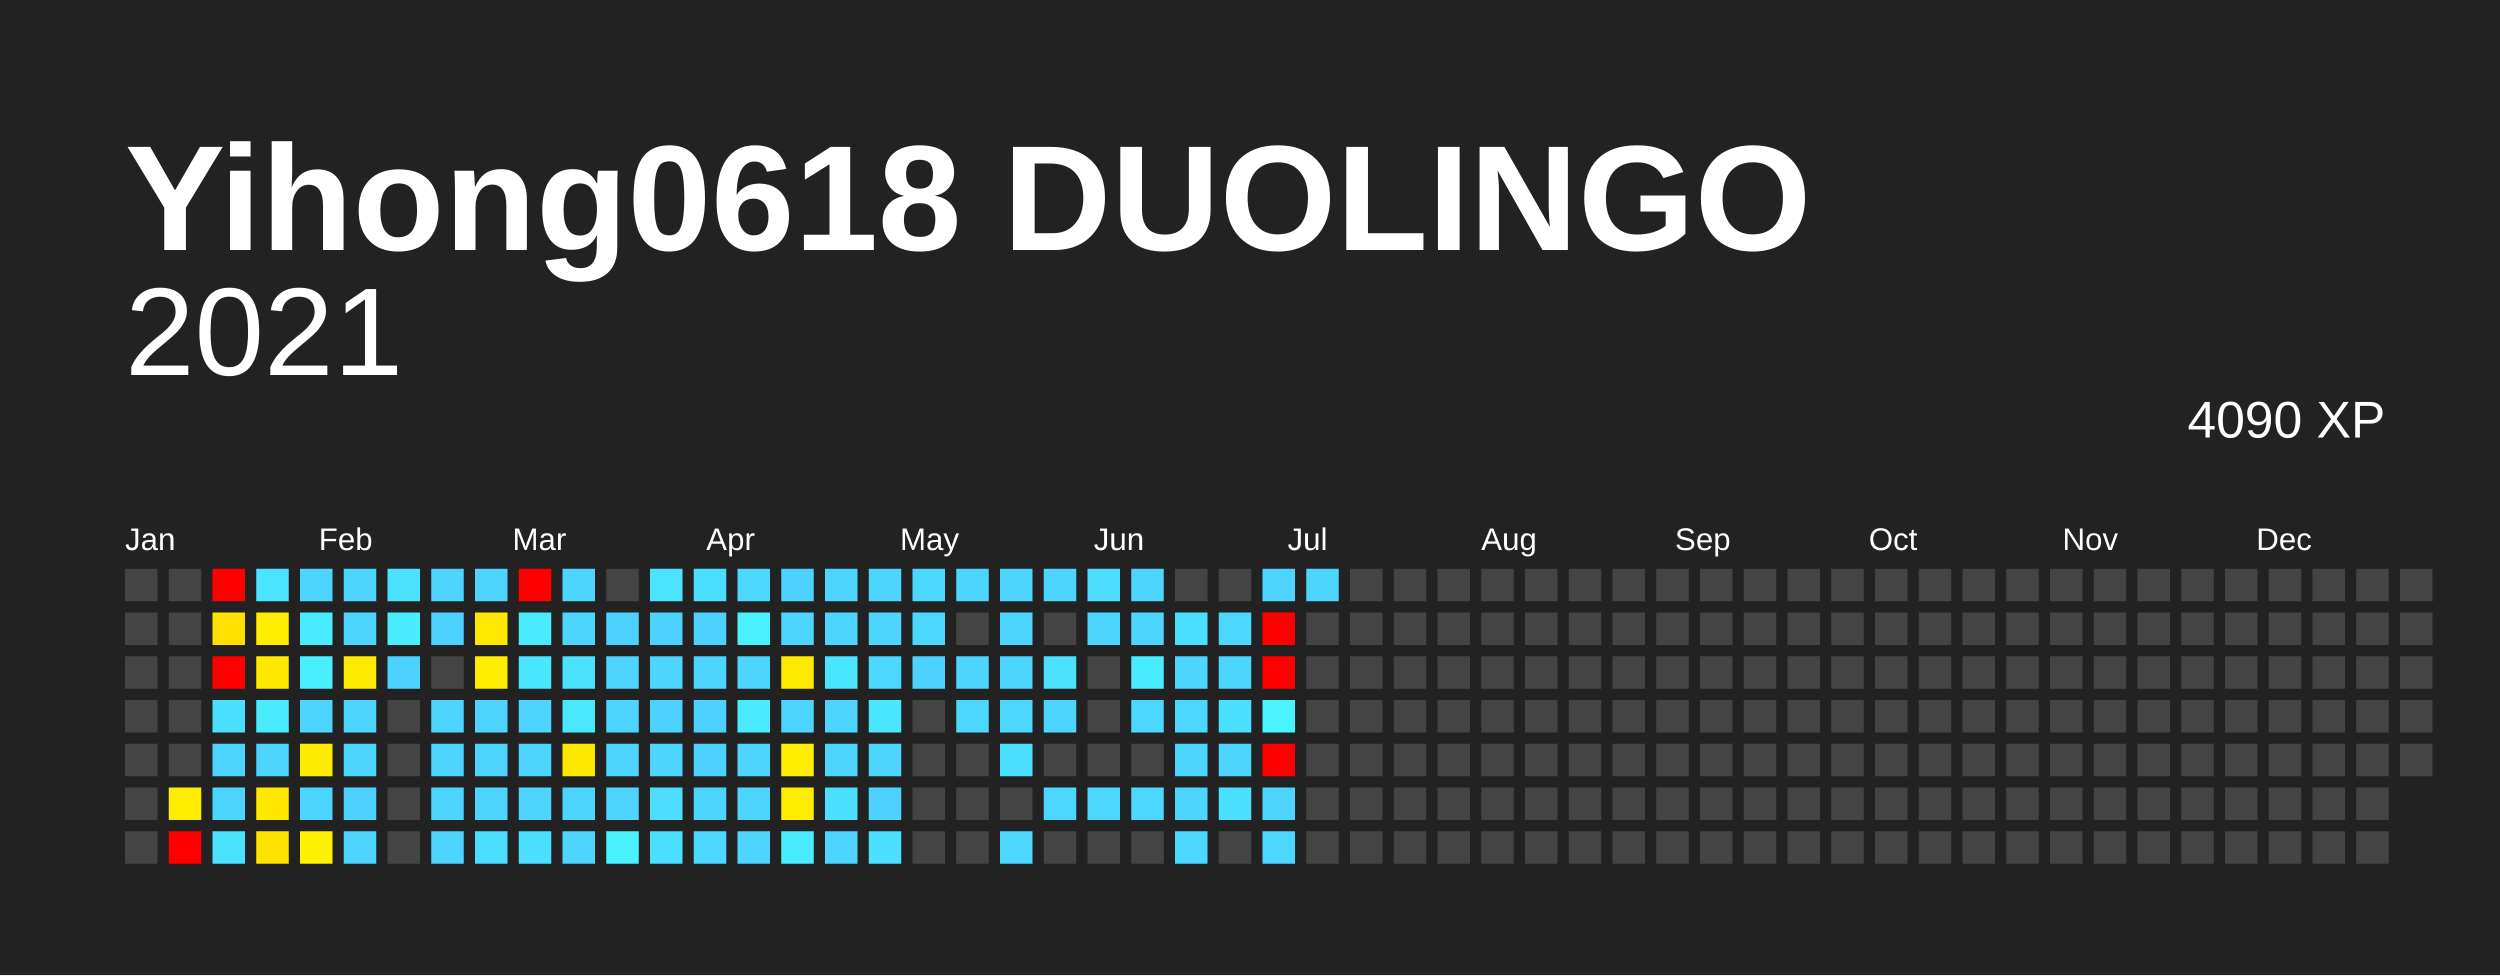
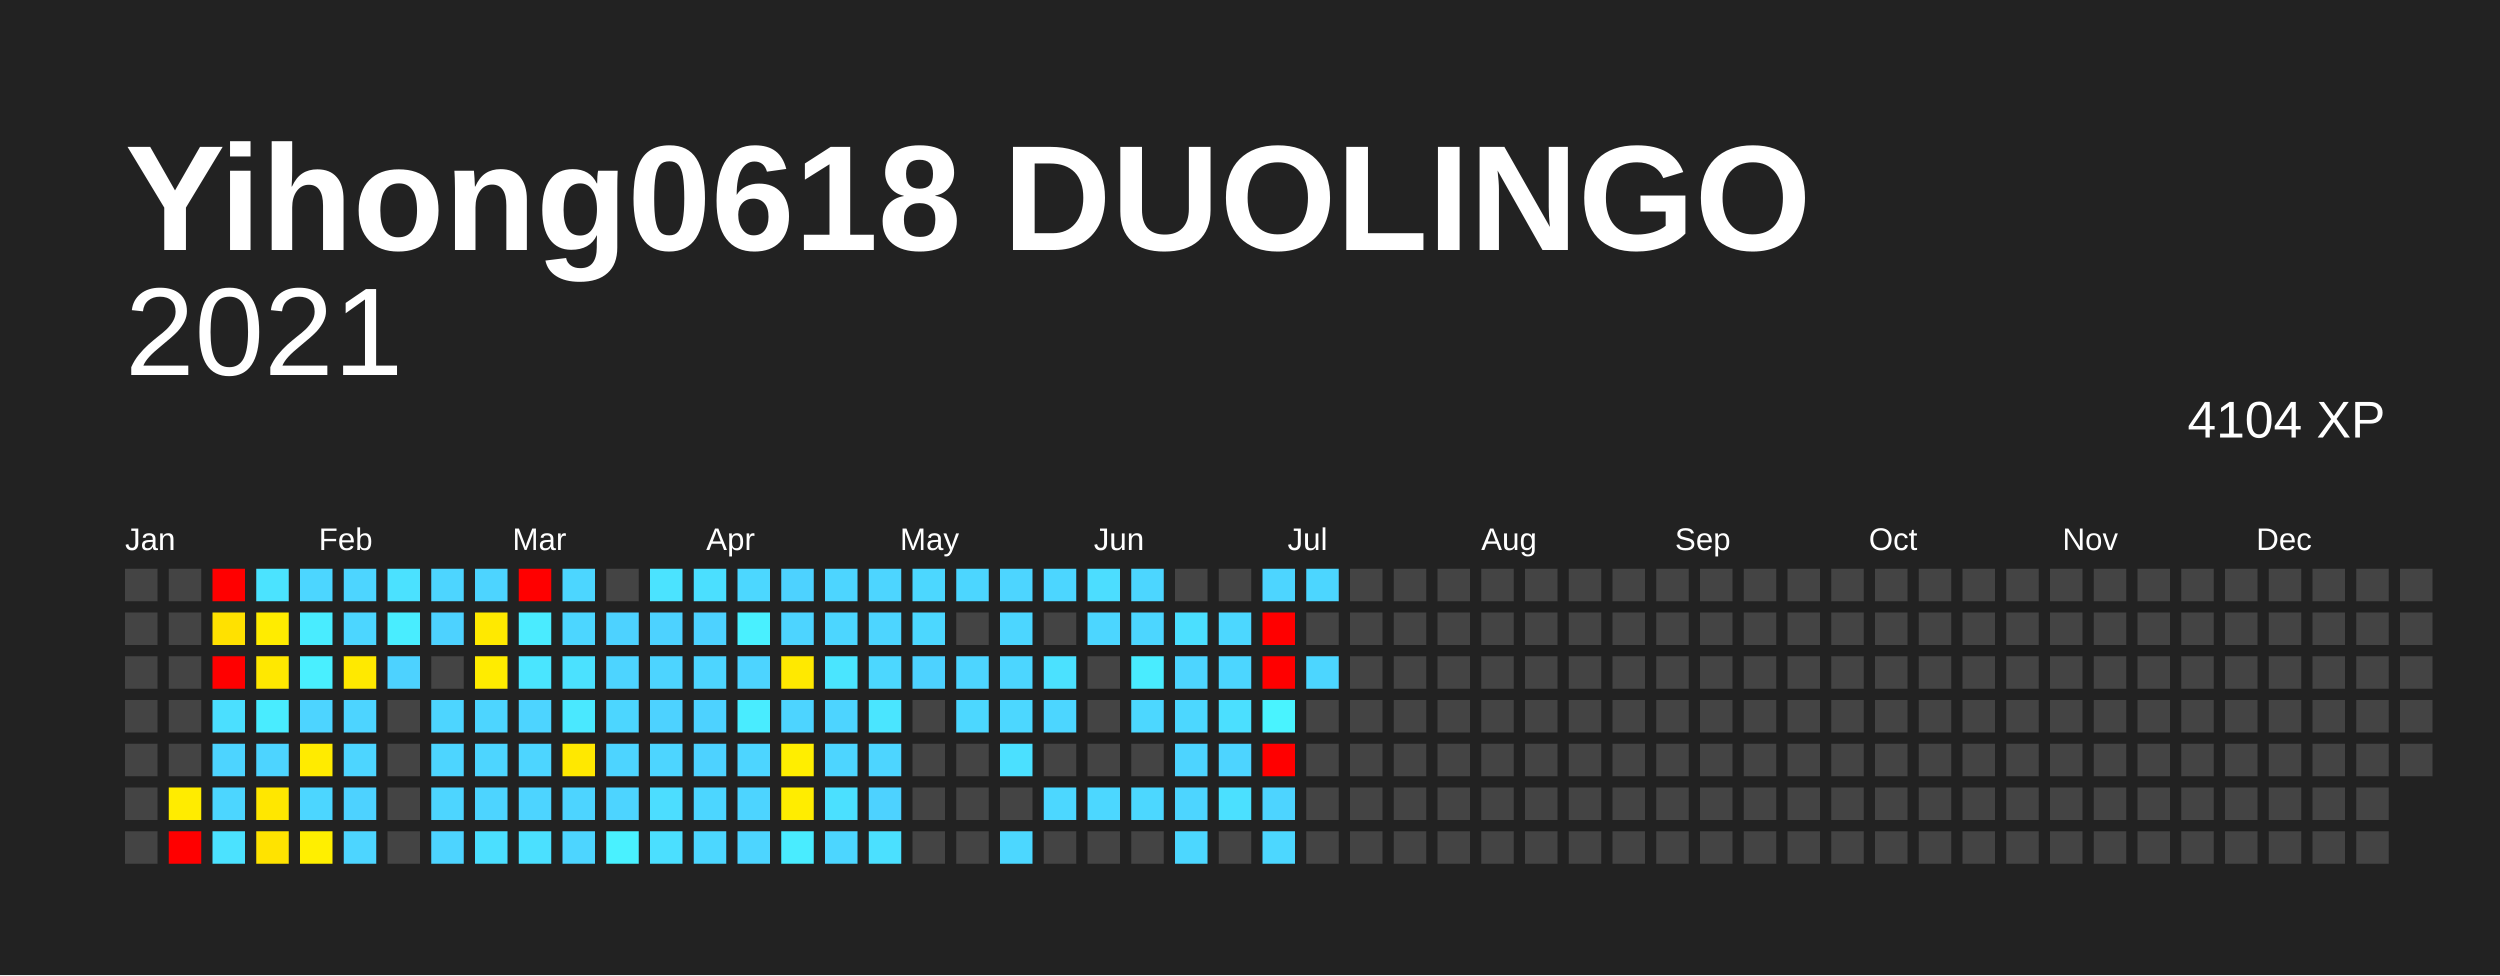
<svg xmlns="http://www.w3.org/2000/svg" baseProfile="full" height="78mm" version="1.1" viewBox="0,0,200,78" width="200mm">
  <defs />
  <rect fill="#222222" height="78" width="200" x="0" y="0" />
  <text fill="#FFFFFF" style="font-size:12px; font-family:Arial; font-weight:bold;" x="10" y="20">Yihong0618 DUOLINGO</text>
  <text alignment-baseline="hanging" fill="#FFFFFF" style="font-size:10.0px; font-family:Arial;" x="10" y="30">2021</text>
-   <text alignment-baseline="hanging" fill="#FFFFFF" style="font-size:4.125px; font-family:Arial;" x="175" y="35">4090 XP</text>
+   <text alignment-baseline="hanging" fill="#FFFFFF" style="font-size:4.125px; font-family:Arial;" x="175" y="35">4104 XP</text>
  <text fill="#FFFFFF" style="font-size:2.5px; font-family:Arial" x="10.0" y="44">Jan</text>
  <text fill="#FFFFFF" style="font-size:2.5px; font-family:Arial" x="25.5" y="44">Feb</text>
  <text fill="#FFFFFF" style="font-size:2.5px; font-family:Arial" x="41.0" y="44">Mar</text>
  <text fill="#FFFFFF" style="font-size:2.5px; font-family:Arial" x="56.5" y="44">Apr</text>
  <text fill="#FFFFFF" style="font-size:2.5px; font-family:Arial" x="72.0" y="44">May</text>
  <text fill="#FFFFFF" style="font-size:2.5px; font-family:Arial" x="87.5" y="44">Jun</text>
  <text fill="#FFFFFF" style="font-size:2.5px; font-family:Arial" x="103.0" y="44">Jul</text>
  <text fill="#FFFFFF" style="font-size:2.5px; font-family:Arial" x="118.5" y="44">Aug</text>
  <text fill="#FFFFFF" style="font-size:2.5px; font-family:Arial" x="134.0" y="44">Sep</text>
  <text fill="#FFFFFF" style="font-size:2.5px; font-family:Arial" x="149.5" y="44">Oct</text>
  <text fill="#FFFFFF" style="font-size:2.5px; font-family:Arial" x="165.0" y="44">Nov</text>
  <text fill="#FFFFFF" style="font-size:2.5px; font-family:Arial" x="180.5" y="44">Dec</text>
  <rect fill="#444444" height="2.6" width="2.6" x="10.0" y="45.5" />
  <rect fill="#444444" height="2.6" width="2.6" x="10.0" y="49.0" />
  <rect fill="#444444" height="2.6" width="2.6" x="10.0" y="52.5" />
  <rect fill="#444444" height="2.6" width="2.6" x="10.0" y="56.0" />
  <rect fill="#444444" height="2.6" width="2.6" x="10.0" y="59.5" />
  <rect fill="#444444" height="2.6" width="2.6" x="10.0" y="63.0" />
  <rect fill="#444444" height="2.6" width="2.6" x="10.0" y="66.5" />
  <rect fill="#444444" height="2.6" width="2.6" x="13.5" y="45.5" />
  <rect fill="#444444" height="2.6" width="2.6" x="13.5" y="49.0" />
  <rect fill="#444444" height="2.6" width="2.6" x="13.5" y="52.5" />
  <rect fill="#444444" height="2.6" width="2.6" x="13.5" y="56.0" />
  <rect fill="#444444" height="2.6" width="2.6" x="13.5" y="59.5" />
  <rect fill="#ffec00" height="2.6" width="2.6" x="13.5" y="63.0" />
  <rect fill="red" height="2.6" width="2.6" x="13.5" y="66.5" />
  <rect fill="red" height="2.6" width="2.6" x="17.0" y="45.5" />
  <rect fill="#ffe100" height="2.6" width="2.6" x="17.0" y="49.0" />
  <rect fill="red" height="2.6" width="2.6" x="17.0" y="52.5" />
  <rect fill="#4bdfff" height="2.6" width="2.6" x="17.0" y="56.0" />
  <rect fill="#4dd4ff" height="2.6" width="2.6" x="17.0" y="59.5" />
  <rect fill="#4cd6ff" height="2.6" width="2.6" x="17.0" y="63.0" />
  <rect fill="#4be2ff" height="2.6" width="2.6" x="17.0" y="66.5" />
  <rect fill="#4be3ff" height="2.6" width="2.6" x="20.5" y="45.5" />
  <rect fill="#ffec00" height="2.6" width="2.6" x="20.5" y="49.0" />
  <rect fill="#ffe800" height="2.6" width="2.6" x="20.5" y="52.5" />
  <rect fill="#49ecff" height="2.6" width="2.6" x="20.5" y="56.0" />
  <rect fill="#4dd4ff" height="2.6" width="2.6" x="20.5" y="59.5" />
  <rect fill="#ffe700" height="2.6" width="2.6" x="20.5" y="63.0" />
  <rect fill="#ffe300" height="2.6" width="2.6" x="20.5" y="66.5" />
  <rect fill="#4cd6ff" height="2.6" width="2.6" x="24.0" y="45.5" />
  <rect fill="#49ecff" height="2.6" width="2.6" x="24.0" y="49.0" />
  <rect fill="#49efff" height="2.6" width="2.6" x="24.0" y="52.5" />
  <rect fill="#4dd4ff" height="2.6" width="2.6" x="24.0" y="56.0" />
  <rect fill="#ffeb00" height="2.6" width="2.6" x="24.0" y="59.5" />
  <rect fill="#4cd6ff" height="2.6" width="2.6" x="24.0" y="63.0" />
  <rect fill="#ffef00" height="2.6" width="2.6" x="24.0" y="66.5" />
  <rect fill="#4dd5ff" height="2.6" width="2.6" x="27.5" y="45.5" />
  <rect fill="#4cd6ff" height="2.6" width="2.6" x="27.5" y="49.0" />
  <rect fill="#ffe900" height="2.6" width="2.6" x="27.5" y="52.5" />
  <rect fill="#4dd4ff" height="2.6" width="2.6" x="27.5" y="56.0" />
  <rect fill="#4dd5ff" height="2.6" width="2.6" x="27.5" y="59.5" />
  <rect fill="#4dd2ff" height="2.6" width="2.6" x="27.5" y="63.0" />
  <rect fill="#4dd5ff" height="2.6" width="2.6" x="27.5" y="66.5" />
  <rect fill="#4be1ff" height="2.6" width="2.6" x="31.0" y="45.5" />
  <rect fill="#49edff" height="2.6" width="2.6" x="31.0" y="49.0" />
  <rect fill="#4dd2ff" height="2.6" width="2.6" x="31.0" y="52.5" />
  <rect fill="#444444" height="2.6" width="2.6" x="31.0" y="56.0" />
  <rect fill="#444444" height="2.6" width="2.6" x="31.0" y="59.5" />
  <rect fill="#444444" height="2.6" width="2.6" x="31.0" y="63.0" />
  <rect fill="#444444" height="2.6" width="2.6" x="31.0" y="66.5" />
  <rect fill="#4dd5ff" height="2.6" width="2.6" x="34.5" y="45.5" />
  <rect fill="#4dd2ff" height="2.6" width="2.6" x="34.5" y="49.0" />
  <rect fill="#444444" height="2.6" width="2.6" x="34.5" y="52.5" />
  <rect fill="#4dd5ff" height="2.6" width="2.6" x="34.5" y="56.0" />
  <rect fill="#4dd5ff" height="2.6" width="2.6" x="34.5" y="59.5" />
  <rect fill="#4dd5ff" height="2.6" width="2.6" x="34.5" y="63.0" />
  <rect fill="#4dd4ff" height="2.6" width="2.6" x="34.5" y="66.5" />
  <rect fill="#4dd4ff" height="2.6" width="2.6" x="38.0" y="45.5" />
  <rect fill="#ffe900" height="2.6" width="2.6" x="38.0" y="49.0" />
  <rect fill="#ffec00" height="2.6" width="2.6" x="38.0" y="52.5" />
  <rect fill="#4dd5ff" height="2.6" width="2.6" x="38.0" y="56.0" />
  <rect fill="#4dd5ff" height="2.6" width="2.6" x="38.0" y="59.5" />
  <rect fill="#4dd4ff" height="2.6" width="2.6" x="38.0" y="63.0" />
  <rect fill="#4bdfff" height="2.6" width="2.6" x="38.0" y="66.5" />
  <rect fill="red" height="2.6" width="2.6" x="41.5" y="45.5" />
  <rect fill="#4aebff" height="2.6" width="2.6" x="41.5" y="49.0" />
  <rect fill="#4ae5ff" height="2.6" width="2.6" x="41.5" y="52.5" />
  <rect fill="#4dd4ff" height="2.6" width="2.6" x="41.5" y="56.0" />
  <rect fill="#4dd5ff" height="2.6" width="2.6" x="41.5" y="59.5" />
  <rect fill="#4dd4ff" height="2.6" width="2.6" x="41.5" y="63.0" />
  <rect fill="#4be0ff" height="2.6" width="2.6" x="41.5" y="66.5" />
  <rect fill="#4cd6ff" height="2.6" width="2.6" x="45.0" y="45.5" />
  <rect fill="#4cd6ff" height="2.6" width="2.6" x="45.0" y="49.0" />
  <rect fill="#4be1ff" height="2.6" width="2.6" x="45.0" y="52.5" />
  <rect fill="#4ae8ff" height="2.6" width="2.6" x="45.0" y="56.0" />
  <rect fill="#ffe800" height="2.6" width="2.6" x="45.0" y="59.5" />
  <rect fill="#4dd4ff" height="2.6" width="2.6" x="45.0" y="63.0" />
  <rect fill="#4dd5ff" height="2.6" width="2.6" x="45.0" y="66.5" />
  <rect fill="#444444" height="2.6" width="2.6" x="48.5" y="45.5" />
  <rect fill="#4dd2ff" height="2.6" width="2.6" x="48.5" y="49.0" />
  <rect fill="#4dd4ff" height="2.6" width="2.6" x="48.5" y="52.5" />
  <rect fill="#4cd6ff" height="2.6" width="2.6" x="48.5" y="56.0" />
  <rect fill="#4dd4ff" height="2.6" width="2.6" x="48.5" y="59.5" />
  <rect fill="#4dd4ff" height="2.6" width="2.6" x="48.5" y="63.0" />
  <rect fill="#49f1ff" height="2.6" width="2.6" x="48.5" y="66.5" />
  <rect fill="#4be3ff" height="2.6" width="2.6" x="52.0" y="45.5" />
  <rect fill="#4dd2ff" height="2.6" width="2.6" x="52.0" y="49.0" />
  <rect fill="#4dd4ff" height="2.6" width="2.6" x="52.0" y="52.5" />
  <rect fill="#4dd2ff" height="2.6" width="2.6" x="52.0" y="56.0" />
  <rect fill="#4dd5ff" height="2.6" width="2.6" x="52.0" y="59.5" />
  <rect fill="#4cddff" height="2.6" width="2.6" x="52.0" y="63.0" />
  <rect fill="#4bdfff" height="2.6" width="2.6" x="52.0" y="66.5" />
  <rect fill="#4bdfff" height="2.6" width="2.6" x="55.5" y="45.5" />
  <rect fill="#4dd2ff" height="2.6" width="2.6" x="55.5" y="49.0" />
  <rect fill="#4dd5ff" height="2.6" width="2.6" x="55.5" y="52.5" />
  <rect fill="#4dd2ff" height="2.6" width="2.6" x="55.5" y="56.0" />
  <rect fill="#4dd2ff" height="2.6" width="2.6" x="55.5" y="59.5" />
  <rect fill="#4cd6ff" height="2.6" width="2.6" x="55.5" y="63.0" />
  <rect fill="#4cd7ff" height="2.6" width="2.6" x="55.5" y="66.5" />
  <rect fill="#4cd7ff" height="2.6" width="2.6" x="59.0" y="45.5" />
  <rect fill="#49f0ff" height="2.6" width="2.6" x="59.0" y="49.0" />
  <rect fill="#4dd4ff" height="2.6" width="2.6" x="59.0" y="52.5" />
  <rect fill="#49ecff" height="2.6" width="2.6" x="59.0" y="56.0" />
  <rect fill="#4dd5ff" height="2.6" width="2.6" x="59.0" y="59.5" />
  <rect fill="#4dd4ff" height="2.6" width="2.6" x="59.0" y="63.0" />
  <rect fill="#4dd5ff" height="2.6" width="2.6" x="59.0" y="66.5" />
  <rect fill="#4dd2ff" height="2.6" width="2.6" x="62.5" y="45.5" />
  <rect fill="#4dd4ff" height="2.6" width="2.6" x="62.5" y="49.0" />
  <rect fill="#ffe900" height="2.6" width="2.6" x="62.5" y="52.5" />
  <rect fill="#4dd4ff" height="2.6" width="2.6" x="62.5" y="56.0" />
  <rect fill="#ffee00" height="2.6" width="2.6" x="62.5" y="59.5" />
  <rect fill="#ffed00" height="2.6" width="2.6" x="62.5" y="63.0" />
  <rect fill="#49ecff" height="2.6" width="2.6" x="62.5" y="66.5" />
  <rect fill="#4dd5ff" height="2.6" width="2.6" x="66.0" y="45.5" />
  <rect fill="#4cd6ff" height="2.6" width="2.6" x="66.0" y="49.0" />
  <rect fill="#4ae5ff" height="2.6" width="2.6" x="66.0" y="52.5" />
  <rect fill="#4dd4ff" height="2.6" width="2.6" x="66.0" y="56.0" />
  <rect fill="#4dd5ff" height="2.6" width="2.6" x="66.0" y="59.5" />
  <rect fill="#4be0ff" height="2.6" width="2.6" x="66.0" y="63.0" />
  <rect fill="#4cd6ff" height="2.6" width="2.6" x="66.0" y="66.5" />
  <rect fill="#4dd5ff" height="2.6" width="2.6" x="69.5" y="45.5" />
  <rect fill="#4dd5ff" height="2.6" width="2.6" x="69.5" y="49.0" />
  <rect fill="#4cd7ff" height="2.6" width="2.6" x="69.5" y="52.5" />
  <rect fill="#4ae5ff" height="2.6" width="2.6" x="69.5" y="56.0" />
  <rect fill="#4dd5ff" height="2.6" width="2.6" x="69.5" y="59.5" />
  <rect fill="#4dd2ff" height="2.6" width="2.6" x="69.5" y="63.0" />
  <rect fill="#4be0ff" height="2.6" width="2.6" x="69.5" y="66.5" />
  <rect fill="#4cd7ff" height="2.6" width="2.6" x="73.0" y="45.5" />
  <rect fill="#4cd7ff" height="2.6" width="2.6" x="73.0" y="49.0" />
  <rect fill="#4dd2ff" height="2.6" width="2.6" x="73.0" y="52.5" />
  <rect fill="#444444" height="2.6" width="2.6" x="73.0" y="56.0" />
  <rect fill="#444444" height="2.6" width="2.6" x="73.0" y="59.5" />
  <rect fill="#444444" height="2.6" width="2.6" x="73.0" y="63.0" />
  <rect fill="#444444" height="2.6" width="2.6" x="73.0" y="66.5" />
  <rect fill="#4cd6ff" height="2.6" width="2.6" x="76.5" y="45.5" />
  <rect fill="#444444" height="2.6" width="2.6" x="76.5" y="49.0" />
  <rect fill="#4dd5ff" height="2.6" width="2.6" x="76.5" y="52.5" />
  <rect fill="#4cd7ff" height="2.6" width="2.6" x="76.5" y="56.0" />
  <rect fill="#444444" height="2.6" width="2.6" x="76.5" y="59.5" />
  <rect fill="#444444" height="2.6" width="2.6" x="76.5" y="63.0" />
  <rect fill="#444444" height="2.6" width="2.6" x="76.5" y="66.5" />
  <rect fill="#4dd5ff" height="2.6" width="2.6" x="80.0" y="45.5" />
  <rect fill="#4cd6ff" height="2.6" width="2.6" x="80.0" y="49.0" />
  <rect fill="#4cd6ff" height="2.6" width="2.6" x="80.0" y="52.5" />
  <rect fill="#4cd7ff" height="2.6" width="2.6" x="80.0" y="56.0" />
  <rect fill="#4be0ff" height="2.6" width="2.6" x="80.0" y="59.5" />
  <rect fill="#444444" height="2.6" width="2.6" x="80.0" y="63.0" />
  <rect fill="#4cd7ff" height="2.6" width="2.6" x="80.0" y="66.5" />
  <rect fill="#4cd6ff" height="2.6" width="2.6" x="83.5" y="45.5" />
  <rect fill="#444444" height="2.6" width="2.6" x="83.5" y="49.0" />
  <rect fill="#4be1ff" height="2.6" width="2.6" x="83.5" y="52.5" />
  <rect fill="#4cd6ff" height="2.6" width="2.6" x="83.5" y="56.0" />
  <rect fill="#444444" height="2.6" width="2.6" x="83.5" y="59.5" />
  <rect fill="#4cd7ff" height="2.6" width="2.6" x="83.5" y="63.0" />
  <rect fill="#444444" height="2.6" width="2.6" x="83.5" y="66.5" />
  <rect fill="#4cddff" height="2.6" width="2.6" x="87.0" y="45.5" />
  <rect fill="#4cd6ff" height="2.6" width="2.6" x="87.0" y="49.0" />
  <rect fill="#444444" height="2.6" width="2.6" x="87.0" y="52.5" />
  <rect fill="#444444" height="2.6" width="2.6" x="87.0" y="56.0" />
  <rect fill="#444444" height="2.6" width="2.6" x="87.0" y="59.5" />
  <rect fill="#4cd7ff" height="2.6" width="2.6" x="87.0" y="63.0" />
  <rect fill="#444444" height="2.6" width="2.6" x="87.0" y="66.5" />
  <rect fill="#4cd6ff" height="2.6" width="2.6" x="90.5" y="45.5" />
  <rect fill="#4cd6ff" height="2.6" width="2.6" x="90.5" y="49.0" />
  <rect fill="#49ecff" height="2.6" width="2.6" x="90.5" y="52.5" />
  <rect fill="#4cd7ff" height="2.6" width="2.6" x="90.5" y="56.0" />
  <rect fill="#444444" height="2.6" width="2.6" x="90.5" y="59.5" />
  <rect fill="#4cd7ff" height="2.6" width="2.6" x="90.5" y="63.0" />
  <rect fill="#444444" height="2.6" width="2.6" x="90.5" y="66.5" />
  <rect fill="#444444" height="2.6" width="2.6" x="94.0" y="45.5" />
  <rect fill="#4bdfff" height="2.6" width="2.6" x="94.0" y="49.0" />
  <rect fill="#4dd5ff" height="2.6" width="2.6" x="94.0" y="52.5" />
  <rect fill="#4cd7ff" height="2.6" width="2.6" x="94.0" y="56.0" />
  <rect fill="#4dd4ff" height="2.6" width="2.6" x="94.0" y="59.5" />
  <rect fill="#4dd5ff" height="2.6" width="2.6" x="94.0" y="63.0" />
  <rect fill="#4cd7ff" height="2.6" width="2.6" x="94.0" y="66.5" />
  <rect fill="#444444" height="2.6" width="2.6" x="97.5" y="45.5" />
  <rect fill="#4cd7ff" height="2.6" width="2.6" x="97.5" y="49.0" />
  <rect fill="#4cd6ff" height="2.6" width="2.6" x="97.5" y="52.5" />
  <rect fill="#4bdfff" height="2.6" width="2.6" x="97.5" y="56.0" />
  <rect fill="#4dd4ff" height="2.6" width="2.6" x="97.5" y="59.5" />
  <rect fill="#4be0ff" height="2.6" width="2.6" x="97.5" y="63.0" />
  <rect fill="#444444" height="2.6" width="2.6" x="97.5" y="66.5" />
  <rect fill="#4dd5ff" height="2.6" width="2.6" x="101.0" y="45.5" />
  <rect fill="red" height="2.6" width="2.6" x="101.0" y="49.0" />
  <rect fill="red" height="2.6" width="2.6" x="101.0" y="52.5" />
  <rect fill="#49f3ff" height="2.6" width="2.6" x="101.0" y="56.0" />
  <rect fill="red" height="2.6" width="2.6" x="101.0" y="59.5" />
  <rect fill="#4dd4ff" height="2.6" width="2.6" x="101.0" y="63.0" />
  <rect fill="#4cd7ff" height="2.6" width="2.6" x="101.0" y="66.5" />
  <rect fill="#4cd6ff" height="2.6" width="2.6" x="104.5" y="45.5" />
  <rect fill="#444444" height="2.6" width="2.6" x="104.5" y="49.0" />
-   <rect fill="#444444" height="2.6" width="2.6" x="104.5" y="52.5" />
+   <rect fill="#4cd6ff" height="2.6" width="2.6" x="104.5" y="52.5" />
  <rect fill="#444444" height="2.6" width="2.6" x="104.5" y="56.0" />
  <rect fill="#444444" height="2.6" width="2.6" x="104.5" y="59.5" />
  <rect fill="#444444" height="2.6" width="2.6" x="104.5" y="63.0" />
  <rect fill="#444444" height="2.6" width="2.6" x="104.5" y="66.5" />
  <rect fill="#444444" height="2.6" width="2.6" x="108.0" y="45.5" />
  <rect fill="#444444" height="2.6" width="2.6" x="108.0" y="49.0" />
  <rect fill="#444444" height="2.6" width="2.6" x="108.0" y="52.5" />
  <rect fill="#444444" height="2.6" width="2.6" x="108.0" y="56.0" />
  <rect fill="#444444" height="2.6" width="2.6" x="108.0" y="59.5" />
  <rect fill="#444444" height="2.6" width="2.6" x="108.0" y="63.0" />
  <rect fill="#444444" height="2.6" width="2.6" x="108.0" y="66.5" />
  <rect fill="#444444" height="2.6" width="2.6" x="111.5" y="45.5" />
  <rect fill="#444444" height="2.6" width="2.6" x="111.5" y="49.0" />
  <rect fill="#444444" height="2.6" width="2.6" x="111.5" y="52.5" />
  <rect fill="#444444" height="2.6" width="2.6" x="111.5" y="56.0" />
  <rect fill="#444444" height="2.6" width="2.6" x="111.5" y="59.5" />
  <rect fill="#444444" height="2.6" width="2.6" x="111.5" y="63.0" />
  <rect fill="#444444" height="2.6" width="2.6" x="111.5" y="66.5" />
  <rect fill="#444444" height="2.6" width="2.6" x="115.0" y="45.5" />
  <rect fill="#444444" height="2.6" width="2.6" x="115.0" y="49.0" />
  <rect fill="#444444" height="2.6" width="2.6" x="115.0" y="52.5" />
  <rect fill="#444444" height="2.6" width="2.6" x="115.0" y="56.0" />
  <rect fill="#444444" height="2.6" width="2.6" x="115.0" y="59.5" />
  <rect fill="#444444" height="2.6" width="2.6" x="115.0" y="63.0" />
  <rect fill="#444444" height="2.6" width="2.6" x="115.0" y="66.5" />
  <rect fill="#444444" height="2.6" width="2.6" x="118.5" y="45.5" />
  <rect fill="#444444" height="2.6" width="2.6" x="118.5" y="49.0" />
  <rect fill="#444444" height="2.6" width="2.6" x="118.5" y="52.5" />
  <rect fill="#444444" height="2.6" width="2.6" x="118.5" y="56.0" />
  <rect fill="#444444" height="2.6" width="2.6" x="118.5" y="59.5" />
  <rect fill="#444444" height="2.6" width="2.6" x="118.5" y="63.0" />
  <rect fill="#444444" height="2.6" width="2.6" x="118.5" y="66.5" />
  <rect fill="#444444" height="2.6" width="2.6" x="122.0" y="45.5" />
  <rect fill="#444444" height="2.6" width="2.6" x="122.0" y="49.0" />
  <rect fill="#444444" height="2.6" width="2.6" x="122.0" y="52.5" />
  <rect fill="#444444" height="2.6" width="2.6" x="122.0" y="56.0" />
  <rect fill="#444444" height="2.6" width="2.6" x="122.0" y="59.5" />
  <rect fill="#444444" height="2.6" width="2.6" x="122.0" y="63.0" />
  <rect fill="#444444" height="2.6" width="2.6" x="122.0" y="66.5" />
  <rect fill="#444444" height="2.6" width="2.6" x="125.5" y="45.5" />
  <rect fill="#444444" height="2.6" width="2.6" x="125.5" y="49.0" />
  <rect fill="#444444" height="2.6" width="2.6" x="125.5" y="52.5" />
  <rect fill="#444444" height="2.6" width="2.6" x="125.5" y="56.0" />
  <rect fill="#444444" height="2.6" width="2.6" x="125.5" y="59.5" />
  <rect fill="#444444" height="2.6" width="2.6" x="125.5" y="63.0" />
  <rect fill="#444444" height="2.6" width="2.6" x="125.5" y="66.5" />
  <rect fill="#444444" height="2.6" width="2.6" x="129.0" y="45.5" />
  <rect fill="#444444" height="2.6" width="2.6" x="129.0" y="49.0" />
  <rect fill="#444444" height="2.6" width="2.6" x="129.0" y="52.5" />
  <rect fill="#444444" height="2.6" width="2.6" x="129.0" y="56.0" />
  <rect fill="#444444" height="2.6" width="2.6" x="129.0" y="59.5" />
  <rect fill="#444444" height="2.6" width="2.6" x="129.0" y="63.0" />
  <rect fill="#444444" height="2.6" width="2.6" x="129.0" y="66.5" />
  <rect fill="#444444" height="2.6" width="2.6" x="132.5" y="45.5" />
  <rect fill="#444444" height="2.6" width="2.6" x="132.5" y="49.0" />
  <rect fill="#444444" height="2.6" width="2.6" x="132.5" y="52.5" />
  <rect fill="#444444" height="2.6" width="2.6" x="132.5" y="56.0" />
  <rect fill="#444444" height="2.6" width="2.6" x="132.5" y="59.5" />
  <rect fill="#444444" height="2.6" width="2.6" x="132.5" y="63.0" />
  <rect fill="#444444" height="2.6" width="2.6" x="132.5" y="66.5" />
  <rect fill="#444444" height="2.6" width="2.6" x="136.0" y="45.5" />
  <rect fill="#444444" height="2.6" width="2.6" x="136.0" y="49.0" />
  <rect fill="#444444" height="2.6" width="2.6" x="136.0" y="52.5" />
  <rect fill="#444444" height="2.6" width="2.6" x="136.0" y="56.0" />
  <rect fill="#444444" height="2.6" width="2.6" x="136.0" y="59.5" />
  <rect fill="#444444" height="2.6" width="2.6" x="136.0" y="63.0" />
  <rect fill="#444444" height="2.6" width="2.6" x="136.0" y="66.5" />
  <rect fill="#444444" height="2.6" width="2.6" x="139.5" y="45.5" />
  <rect fill="#444444" height="2.6" width="2.6" x="139.5" y="49.0" />
  <rect fill="#444444" height="2.6" width="2.6" x="139.5" y="52.5" />
  <rect fill="#444444" height="2.6" width="2.6" x="139.5" y="56.0" />
  <rect fill="#444444" height="2.6" width="2.6" x="139.5" y="59.5" />
  <rect fill="#444444" height="2.6" width="2.6" x="139.5" y="63.0" />
  <rect fill="#444444" height="2.6" width="2.6" x="139.5" y="66.5" />
  <rect fill="#444444" height="2.6" width="2.6" x="143.0" y="45.5" />
  <rect fill="#444444" height="2.6" width="2.6" x="143.0" y="49.0" />
  <rect fill="#444444" height="2.6" width="2.6" x="143.0" y="52.5" />
  <rect fill="#444444" height="2.6" width="2.6" x="143.0" y="56.0" />
  <rect fill="#444444" height="2.6" width="2.6" x="143.0" y="59.5" />
  <rect fill="#444444" height="2.6" width="2.6" x="143.0" y="63.0" />
  <rect fill="#444444" height="2.6" width="2.6" x="143.0" y="66.5" />
  <rect fill="#444444" height="2.6" width="2.6" x="146.5" y="45.5" />
  <rect fill="#444444" height="2.6" width="2.6" x="146.5" y="49.0" />
  <rect fill="#444444" height="2.6" width="2.6" x="146.5" y="52.5" />
  <rect fill="#444444" height="2.6" width="2.6" x="146.5" y="56.0" />
  <rect fill="#444444" height="2.6" width="2.6" x="146.5" y="59.5" />
  <rect fill="#444444" height="2.6" width="2.6" x="146.5" y="63.0" />
  <rect fill="#444444" height="2.6" width="2.6" x="146.5" y="66.5" />
  <rect fill="#444444" height="2.6" width="2.6" x="150.0" y="45.5" />
  <rect fill="#444444" height="2.6" width="2.6" x="150.0" y="49.0" />
  <rect fill="#444444" height="2.6" width="2.6" x="150.0" y="52.5" />
  <rect fill="#444444" height="2.6" width="2.6" x="150.0" y="56.0" />
  <rect fill="#444444" height="2.6" width="2.6" x="150.0" y="59.5" />
  <rect fill="#444444" height="2.6" width="2.6" x="150.0" y="63.0" />
  <rect fill="#444444" height="2.6" width="2.6" x="150.0" y="66.5" />
  <rect fill="#444444" height="2.6" width="2.6" x="153.5" y="45.5" />
  <rect fill="#444444" height="2.6" width="2.6" x="153.5" y="49.0" />
  <rect fill="#444444" height="2.6" width="2.6" x="153.5" y="52.5" />
  <rect fill="#444444" height="2.6" width="2.6" x="153.5" y="56.0" />
  <rect fill="#444444" height="2.6" width="2.6" x="153.5" y="59.5" />
  <rect fill="#444444" height="2.6" width="2.6" x="153.5" y="63.0" />
  <rect fill="#444444" height="2.6" width="2.6" x="153.5" y="66.5" />
  <rect fill="#444444" height="2.6" width="2.6" x="157.0" y="45.5" />
  <rect fill="#444444" height="2.6" width="2.6" x="157.0" y="49.0" />
  <rect fill="#444444" height="2.6" width="2.6" x="157.0" y="52.5" />
  <rect fill="#444444" height="2.6" width="2.6" x="157.0" y="56.0" />
  <rect fill="#444444" height="2.6" width="2.6" x="157.0" y="59.5" />
  <rect fill="#444444" height="2.6" width="2.6" x="157.0" y="63.0" />
  <rect fill="#444444" height="2.6" width="2.6" x="157.0" y="66.5" />
  <rect fill="#444444" height="2.6" width="2.6" x="160.5" y="45.5" />
  <rect fill="#444444" height="2.6" width="2.6" x="160.5" y="49.0" />
  <rect fill="#444444" height="2.6" width="2.6" x="160.5" y="52.5" />
  <rect fill="#444444" height="2.6" width="2.6" x="160.5" y="56.0" />
  <rect fill="#444444" height="2.6" width="2.6" x="160.5" y="59.5" />
  <rect fill="#444444" height="2.6" width="2.6" x="160.5" y="63.0" />
  <rect fill="#444444" height="2.6" width="2.6" x="160.5" y="66.5" />
  <rect fill="#444444" height="2.6" width="2.6" x="164.0" y="45.5" />
  <rect fill="#444444" height="2.6" width="2.6" x="164.0" y="49.0" />
  <rect fill="#444444" height="2.6" width="2.6" x="164.0" y="52.5" />
  <rect fill="#444444" height="2.6" width="2.6" x="164.0" y="56.0" />
  <rect fill="#444444" height="2.6" width="2.6" x="164.0" y="59.5" />
  <rect fill="#444444" height="2.6" width="2.6" x="164.0" y="63.0" />
  <rect fill="#444444" height="2.6" width="2.6" x="164.0" y="66.5" />
  <rect fill="#444444" height="2.6" width="2.6" x="167.5" y="45.5" />
  <rect fill="#444444" height="2.6" width="2.6" x="167.5" y="49.0" />
  <rect fill="#444444" height="2.6" width="2.6" x="167.5" y="52.5" />
  <rect fill="#444444" height="2.6" width="2.6" x="167.5" y="56.0" />
  <rect fill="#444444" height="2.6" width="2.6" x="167.5" y="59.5" />
  <rect fill="#444444" height="2.6" width="2.6" x="167.5" y="63.0" />
  <rect fill="#444444" height="2.6" width="2.6" x="167.5" y="66.5" />
  <rect fill="#444444" height="2.6" width="2.6" x="171.0" y="45.5" />
  <rect fill="#444444" height="2.6" width="2.6" x="171.0" y="49.0" />
  <rect fill="#444444" height="2.6" width="2.6" x="171.0" y="52.5" />
  <rect fill="#444444" height="2.6" width="2.6" x="171.0" y="56.0" />
  <rect fill="#444444" height="2.6" width="2.6" x="171.0" y="59.5" />
  <rect fill="#444444" height="2.6" width="2.6" x="171.0" y="63.0" />
  <rect fill="#444444" height="2.6" width="2.6" x="171.0" y="66.5" />
  <rect fill="#444444" height="2.6" width="2.6" x="174.5" y="45.5" />
  <rect fill="#444444" height="2.6" width="2.6" x="174.5" y="49.0" />
  <rect fill="#444444" height="2.6" width="2.6" x="174.5" y="52.5" />
  <rect fill="#444444" height="2.6" width="2.6" x="174.5" y="56.0" />
  <rect fill="#444444" height="2.6" width="2.6" x="174.5" y="59.5" />
  <rect fill="#444444" height="2.6" width="2.6" x="174.5" y="63.0" />
  <rect fill="#444444" height="2.6" width="2.6" x="174.5" y="66.5" />
  <rect fill="#444444" height="2.6" width="2.6" x="178.0" y="45.5" />
  <rect fill="#444444" height="2.6" width="2.6" x="178.0" y="49.0" />
  <rect fill="#444444" height="2.6" width="2.6" x="178.0" y="52.5" />
  <rect fill="#444444" height="2.6" width="2.6" x="178.0" y="56.0" />
  <rect fill="#444444" height="2.6" width="2.6" x="178.0" y="59.5" />
  <rect fill="#444444" height="2.6" width="2.6" x="178.0" y="63.0" />
  <rect fill="#444444" height="2.6" width="2.6" x="178.0" y="66.5" />
  <rect fill="#444444" height="2.6" width="2.6" x="181.5" y="45.5" />
  <rect fill="#444444" height="2.6" width="2.6" x="181.5" y="49.0" />
  <rect fill="#444444" height="2.6" width="2.6" x="181.5" y="52.5" />
  <rect fill="#444444" height="2.6" width="2.6" x="181.5" y="56.0" />
  <rect fill="#444444" height="2.6" width="2.6" x="181.5" y="59.5" />
  <rect fill="#444444" height="2.6" width="2.6" x="181.5" y="63.0" />
  <rect fill="#444444" height="2.6" width="2.6" x="181.5" y="66.5" />
  <rect fill="#444444" height="2.6" width="2.6" x="185.0" y="45.5" />
  <rect fill="#444444" height="2.6" width="2.6" x="185.0" y="49.0" />
  <rect fill="#444444" height="2.6" width="2.6" x="185.0" y="52.5" />
  <rect fill="#444444" height="2.6" width="2.6" x="185.0" y="56.0" />
  <rect fill="#444444" height="2.6" width="2.6" x="185.0" y="59.5" />
  <rect fill="#444444" height="2.6" width="2.6" x="185.0" y="63.0" />
  <rect fill="#444444" height="2.6" width="2.6" x="185.0" y="66.5" />
  <rect fill="#444444" height="2.6" width="2.6" x="188.5" y="45.5" />
  <rect fill="#444444" height="2.6" width="2.6" x="188.5" y="49.0" />
  <rect fill="#444444" height="2.6" width="2.6" x="188.5" y="52.5" />
  <rect fill="#444444" height="2.6" width="2.6" x="188.5" y="56.0" />
  <rect fill="#444444" height="2.6" width="2.6" x="188.5" y="59.5" />
  <rect fill="#444444" height="2.6" width="2.6" x="188.5" y="63.0" />
  <rect fill="#444444" height="2.6" width="2.6" x="188.5" y="66.5" />
  <rect fill="#444444" height="2.6" width="2.6" x="192.0" y="45.5" />
  <rect fill="#444444" height="2.6" width="2.6" x="192.0" y="49.0" />
  <rect fill="#444444" height="2.6" width="2.6" x="192.0" y="52.5" />
  <rect fill="#444444" height="2.6" width="2.6" x="192.0" y="56.0" />
  <rect fill="#444444" height="2.6" width="2.6" x="192.0" y="59.5" />
</svg>
